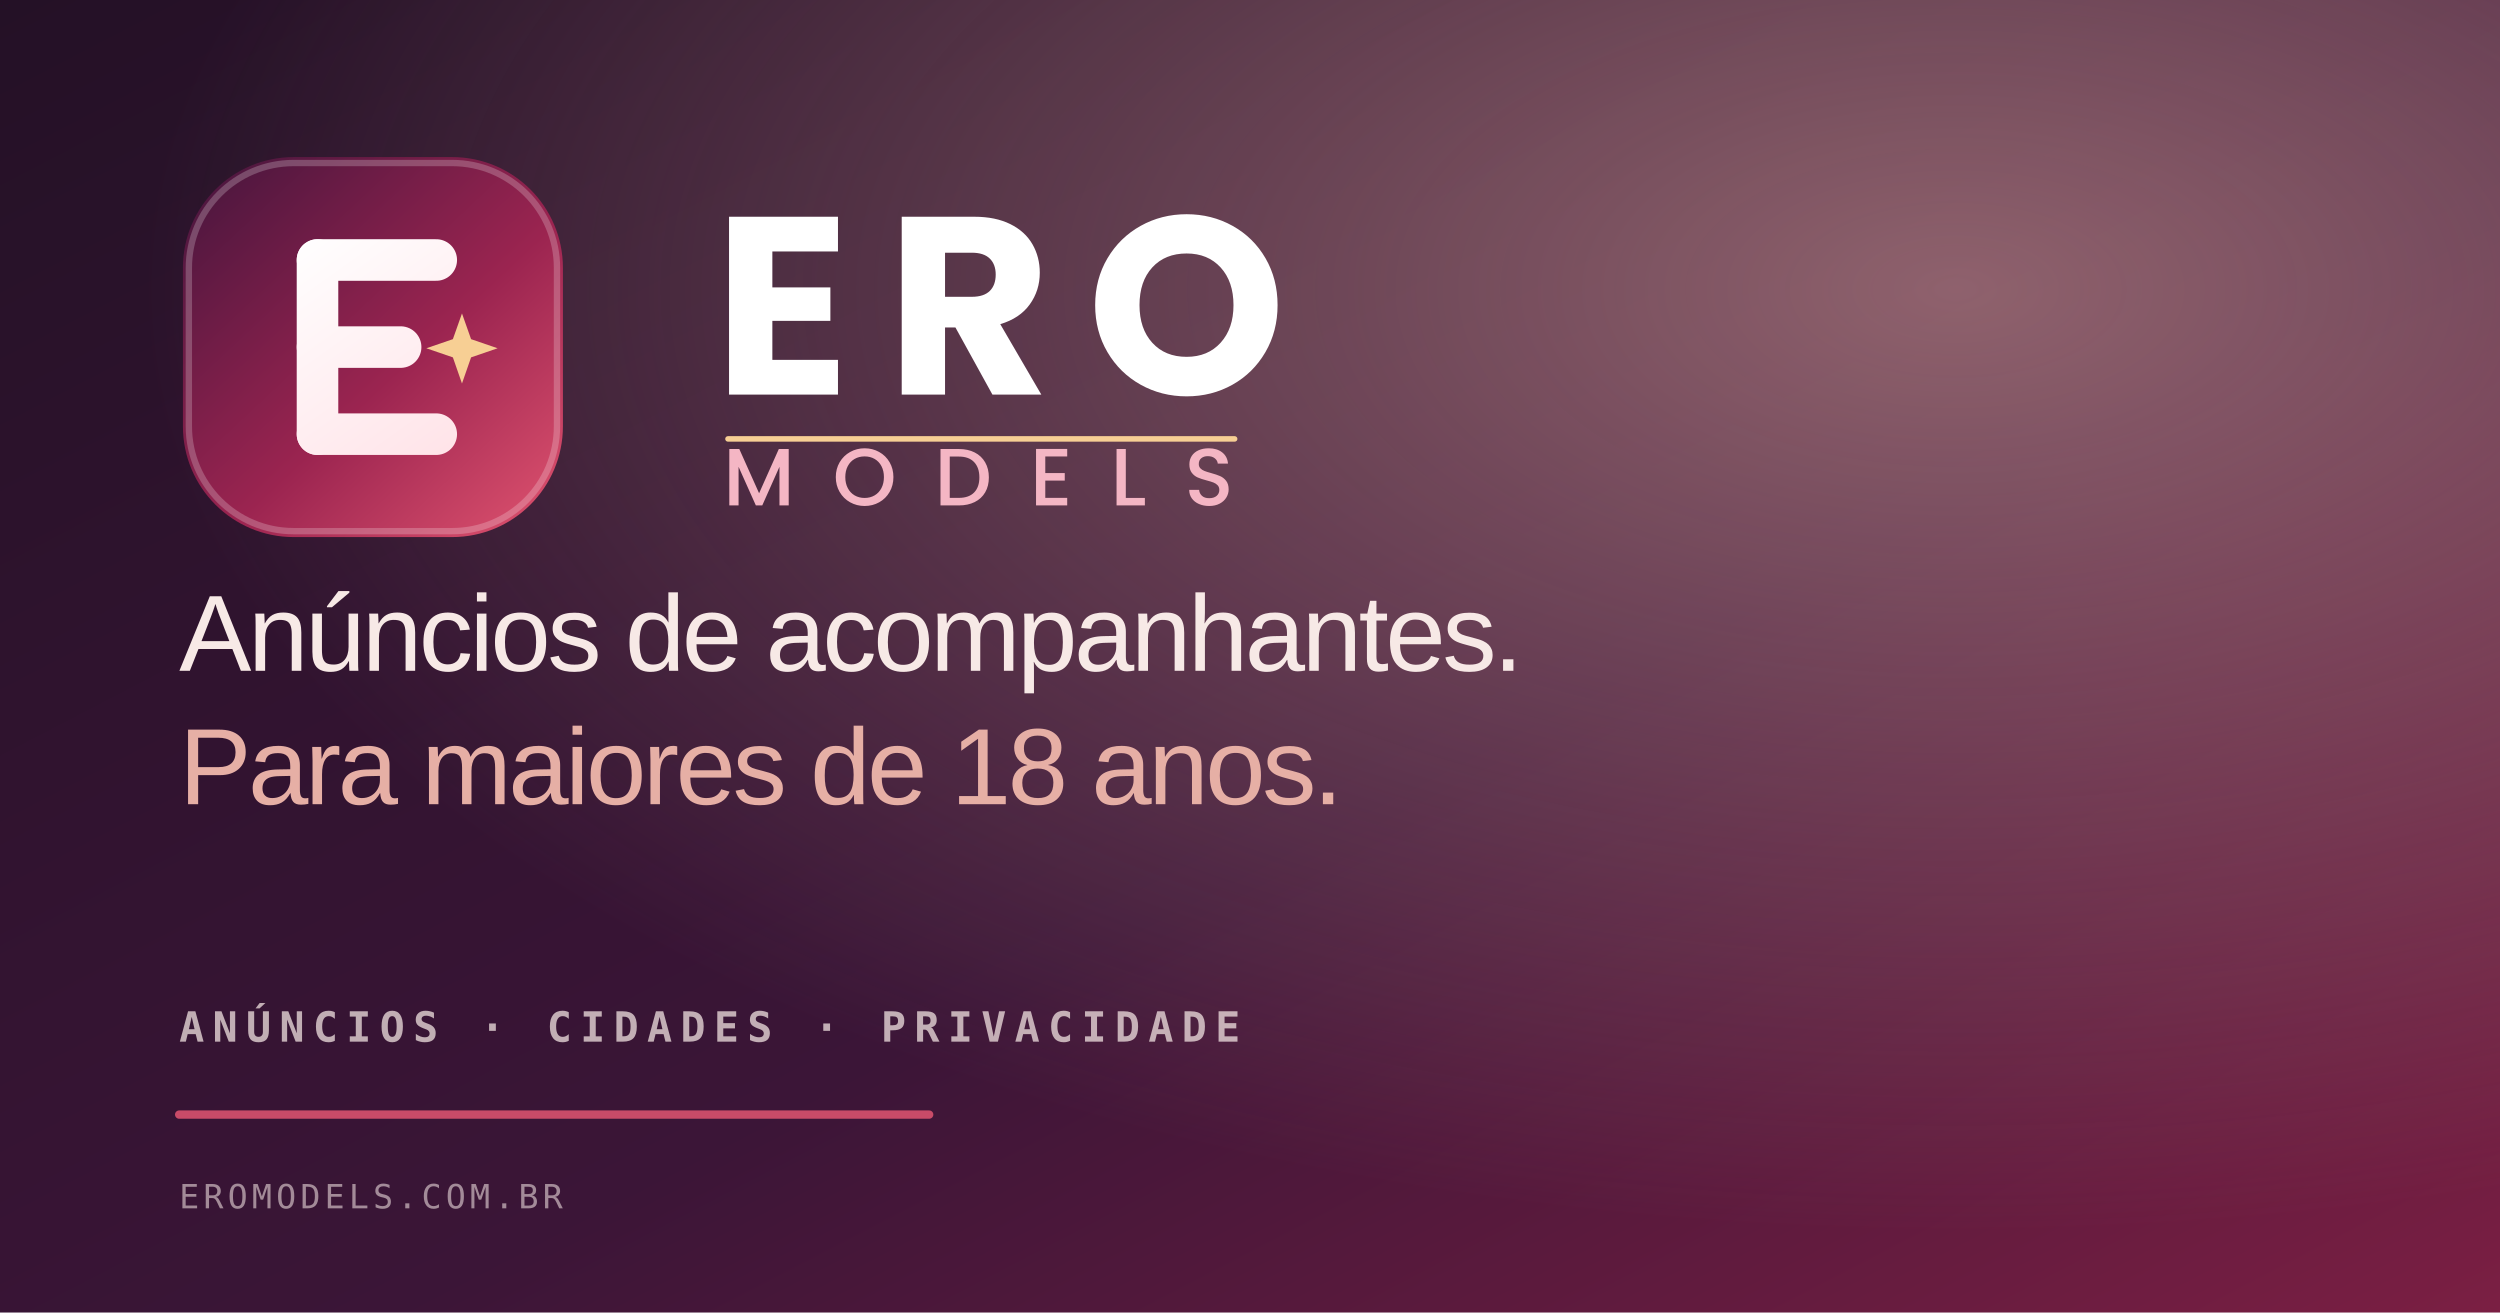
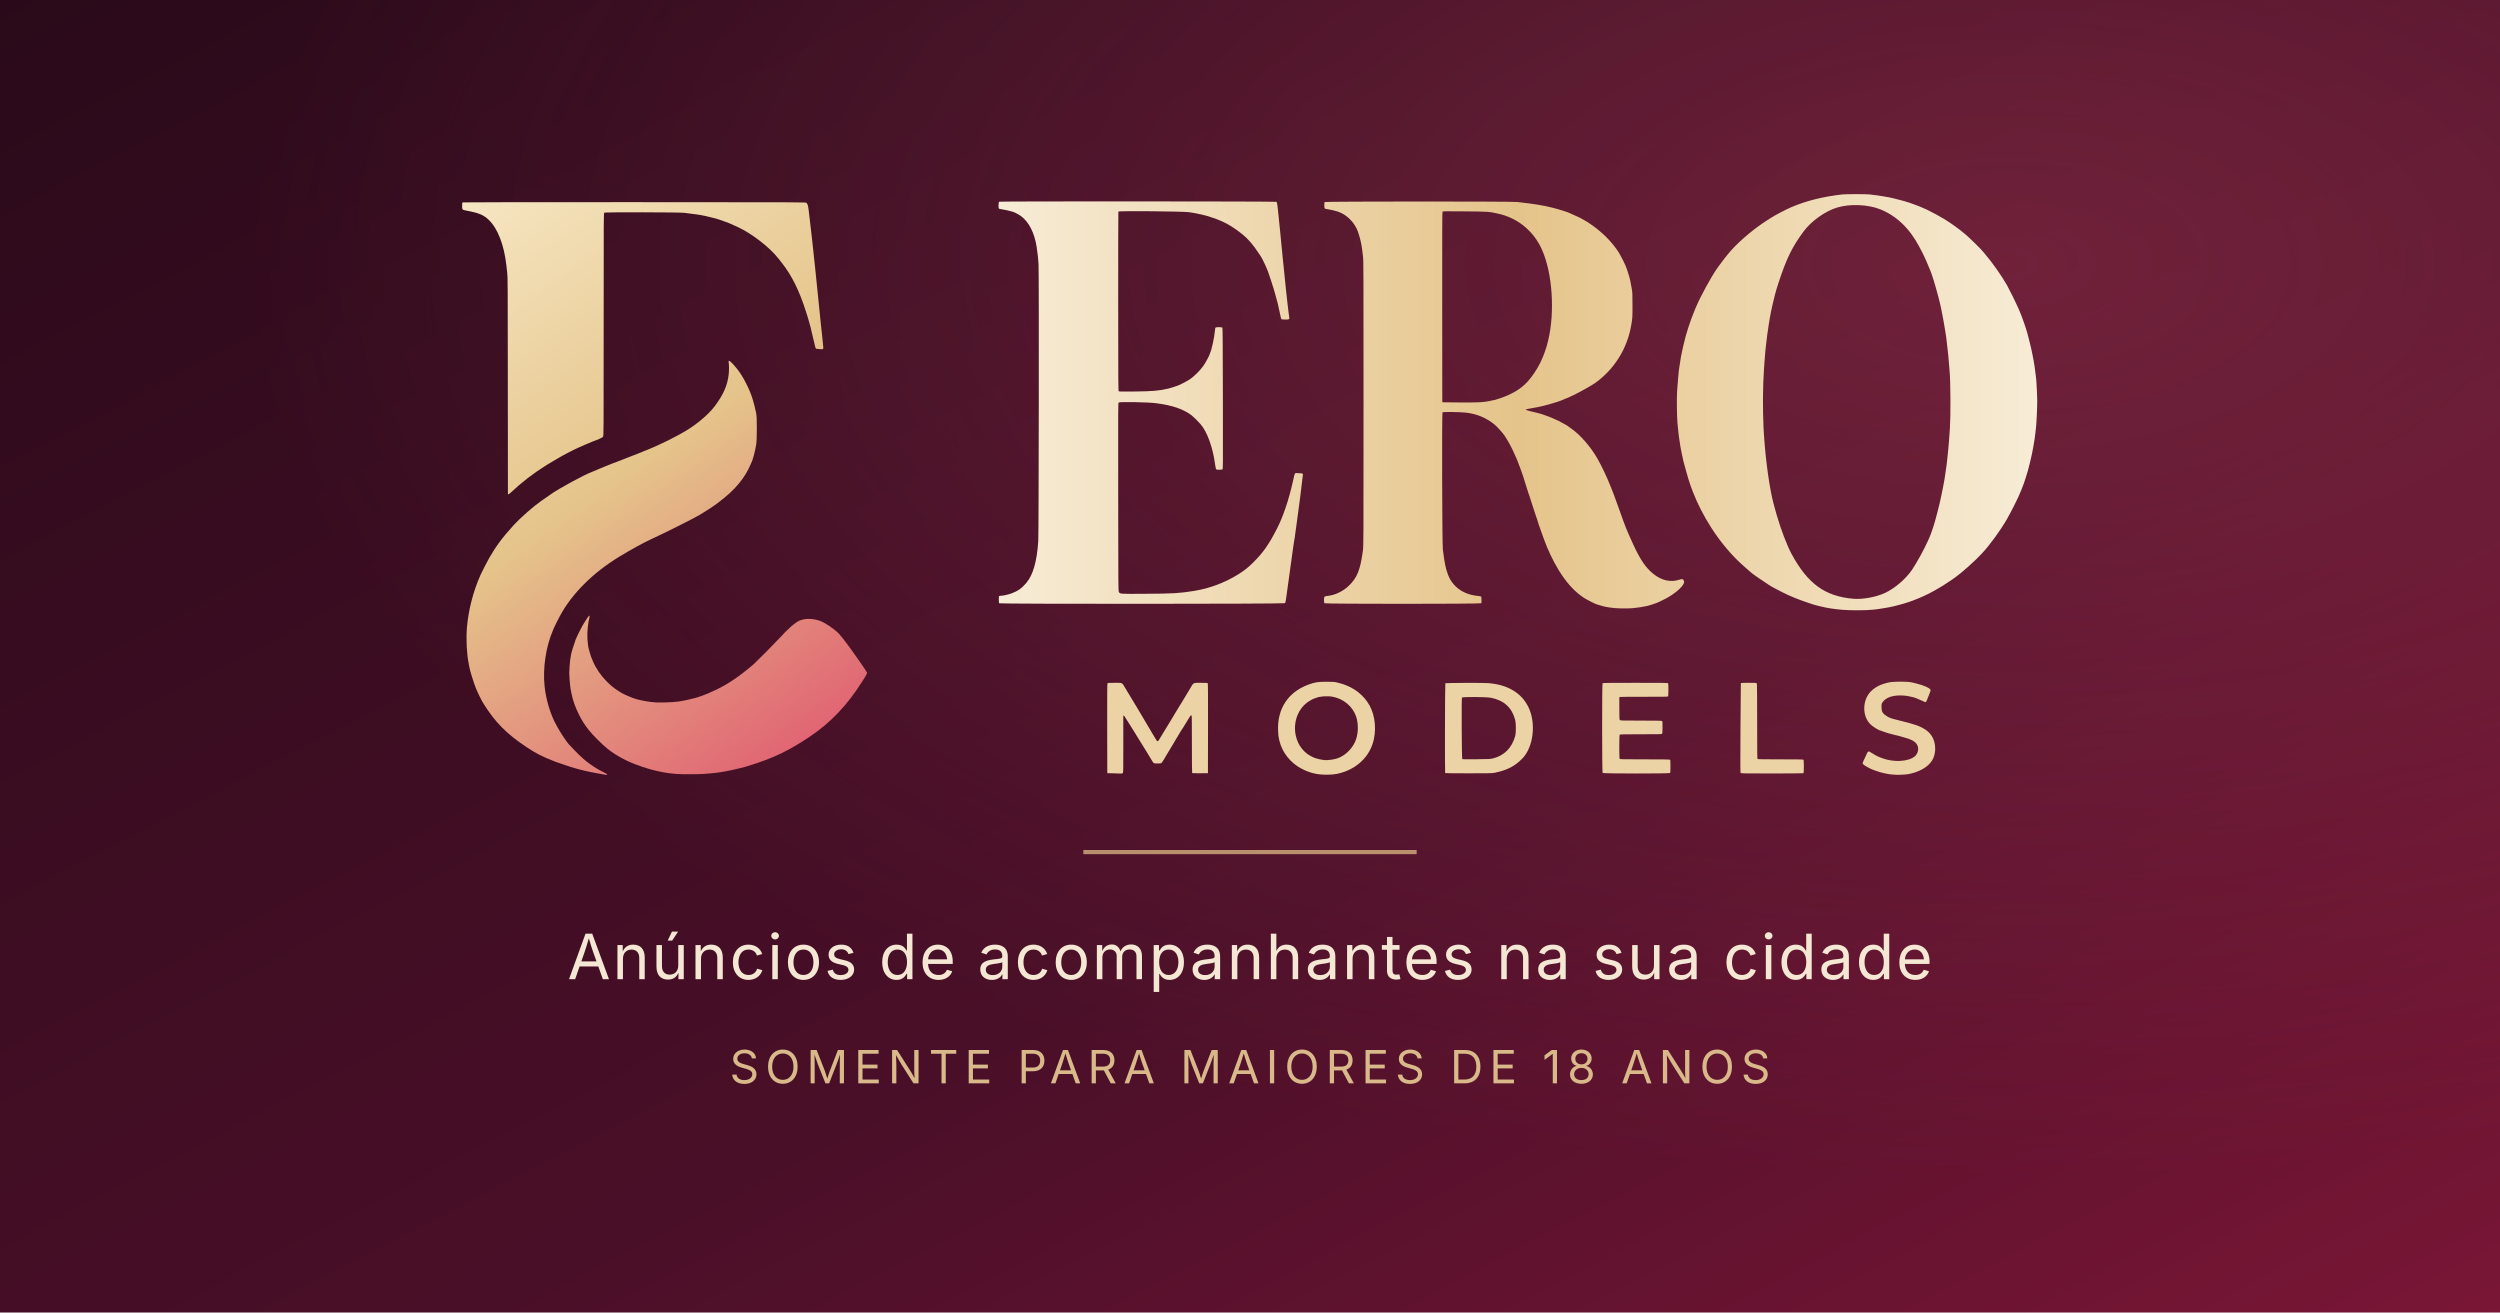
- <svg xmlns="http://www.w3.org/2000/svg" viewBox="0 0 1200 630" role="img" aria-labelledby="title desc">
+ <svg xmlns="http://www.w3.org/2000/svg" viewBox="0 0 1200 630" role="img" aria-labelledby="t">
  <defs>
    <linearGradient id="bg" x1="0" y1="0" x2="1" y2="1">
-       <stop offset="0" stop-color="#241126" />
-       <stop offset=".58" stop-color="#3B1537" />
-       <stop offset="1" stop-color="#7B1F43" />
+       <stop offset="0" stop-color="#2A0A1A" />
+       <stop offset=".6" stop-color="#4A0F28" />
+       <stop offset="1" stop-color="#7A1636" />
    </linearGradient>
-     <radialGradient id="glow" cx=".78" cy=".22" r=".72">
-       <stop offset="0" stop-color="#E6AFA5" stop-opacity=".5" />
-       <stop offset="1" stop-color="#E6AFA5" stop-opacity="0" />
+     <radialGradient id="gl" cx=".8" cy=".2" r=".7">
+       <stop offset="0" stop-color="#E0536F" stop-opacity=".28" />
+       <stop offset="1" stop-color="#E0536F" stop-opacity="0" />
    </radialGradient>
  </defs>
  <rect width="1200" height="630" fill="url(#bg)" />
-   <rect width="1200" height="630" fill="url(#glow)" />
-   <g transform="translate(84 64) scale(1.9)">
-     <g transform="translate(0 4) scale(1.0)">
-       <defs>
-         <linearGradient id="dg" x1="8" y1="4" x2="96" y2="98" gradientUnits="userSpaceOnUse">
-           <stop offset="0" stop-color="#4A163E" />
-           <stop offset=".55" stop-color="#9B2450" />
-           <stop offset="1" stop-color="#E0536F" />
-         </linearGradient>
-         <linearGradient id="ds" x1="30" y1="22" x2="70" y2="78" gradientUnits="userSpaceOnUse">
-           <stop offset="0" stop-color="#FFFFFF" />
-           <stop offset="1" stop-color="#FFE3E8" />
-         </linearGradient>
-       </defs>
-       <rect x="2" y="2" width="96" height="96" rx="28" fill="url(#dg)" />
-       <rect x="3.5" y="3.5" width="93" height="93" rx="26.5" fill="none" stroke="#FFFFFF" stroke-opacity=".22" stroke-width="1.6" />
-       <path d="M30 76C30 76 30 24 30 24" stroke="none" />
-       <g fill="none" stroke="url(#ds)" stroke-width="10.5" stroke-linecap="round" stroke-linejoin="round">
-         <path d="M36 28V72" />
-         <path d="M36 28H66" />
-         <path d="M36 50H57" />
-         <path d="M36 72H66" />
+   <rect width="1200" height="630" fill="url(#gl)" />
+   <g transform="translate(220.0 95) scale(0.6097)">
+     <defs>
+       <linearGradient id="scxm" gradientUnits="userSpaceOnUse" x1="263" y1="18" x2="590" y2="481">
+         <stop offset="0" stop-color="#F6E6C2" />
+         <stop offset="0.45" stop-color="#E5C48A" />
+         <stop offset="1" stop-color="#E0536F" />
+       </linearGradient>
+       <linearGradient id="scxe" gradientUnits="userSpaceOnUse" x1="18" y1="0" x2="836" y2="0">
+         <stop offset="0" stop-color="#F7ECD6" />
+         <stop offset="0.5" stop-color="#E5C48A" />
+         <stop offset="1" stop-color="#F7ECD6" />
+       </linearGradient>
+     </defs>
+     <g fill-rule="evenodd">
+       <g transform="translate(3 3) scale(0.9741) translate(-263 -18)">
+         <path d="M380.25 480.89C380.25 480.68 379.02 479.93 377.31 479.09C373.98 477.46 371.51 476.03 369.25 474.46C368.4 473.86 367.45 473.21 367.14 473C363.12 470.35 358.87 466.63 353.88 461.38C351.68 459.08 349.75 457.06 349.6 456.9C346.69 453.84 340.58 444.25 337.57 438C333.57 429.7 330.66 419.3 329.63 409.62C328.06 394.94 330.73 377.3 336.5 364.12C336.62 363.85 337.06 362.84 337.47 361.88C338.23 360.12 339.94 356.71 342.06 352.75C351.62 334.91 368.57 317.96 389.88 304.95C399.08 299.33 410.37 293.14 416.41 290.42C425.52 286.3 450.25 273.92 454.88 271.15C461.4 267.24 465.33 264.64 469.98 261.16C483.52 251.04 491.52 241.49 496.5 229.5C496.93 228.47 497.39 227.4 497.52 227.12C497.96 226.19 499.7 219.62 500 217.75C500.12 216.99 500.42 215.36 500.66 214.12C501.35 210.61 501.34 191.41 500.65 188.88C500.39 187.91 500.03 186.39 499.86 185.5C499.56 183.95 499.12 182.26 498.03 178.38C495.75 170.28 489.99 158.96 485.05 152.88C480.49 147.25 477.97 145.21 478.36 147.44C478.76 149.74 478.79 154.51 478.41 157.76C477.38 166.52 474.12 173.94 467.23 183.14C461.68 190.56 450.84 199.44 440.5 205.06C439.88 205.4 438.7 206.05 437.88 206.52C433.8 208.81 425.58 212.91 421.69 214.59C419.5 215.54 419.03 215.75 417.12 216.63C416.02 217.13 414.52 217.77 413.79 218.05C413.06 218.33 412.16 218.71 411.79 218.9C411.42 219.09 410.95 219.25 410.74 219.25C410.52 219.25 410.24 219.35 410.11 219.47C409.98 219.6 409.09 220 408.12 220.36C407.16 220.73 406.03 221.18 405.61 221.36C404.71 221.75 401.94 222.84 400 223.55C399.24 223.83 398.28 224.2 397.86 224.38C397.44 224.55 396.32 224.99 395.36 225.36C394.41 225.73 393.12 226.24 392.5 226.5C391.88 226.75 390.76 227.19 390 227.47C384.62 229.46 385.37 229.17 379 231.72C376.59 232.68 373.44 233.99 372 234.64C370.56 235.28 368.98 235.95 368.5 236.12C361.98 238.45 341.15 249.76 334.25 254.72C333.36 255.37 331.97 256.34 331.17 256.88C330.36 257.43 329.18 258.24 328.54 258.69C327.9 259.14 327.09 259.71 326.75 259.94C320.82 264.04 309.71 273.79 304.74 279.27C295.38 289.58 290.17 296.61 284.63 306.38C283.02 309.22 278.88 317.32 277.79 319.75C271.88 333.01 268.02 348.13 266.84 362.62C266.1 371.84 266.74 384.02 268.38 391.75C268.57 392.64 268.8 393.82 268.88 394.38C269.29 396.98 272.15 406.19 274.09 411.12C275.42 414.53 278.56 420.91 280.18 423.5C289.58 438.59 298.65 447.82 314.5 458.43C322.37 463.7 327.36 466.29 336.25 469.74C337.01 470.04 337.85 470.38 338.12 470.51C338.4 470.64 339.13 470.91 339.75 471.1C340.37 471.3 341.89 471.81 343.12 472.23C344.36 472.66 345.71 473.13 346.12 473.27C353.09 475.67 360.23 477.63 366.5 478.86C367.39 479.04 368.8 479.31 369.62 479.47C379 481.32 380.25 481.49 380.25 480.89ZM457.38 480.5C466.21 479.89 470.79 479.36 475.75 478.38C476.78 478.17 479.03 477.73 480.75 477.39C482.47 477.05 485.23 476.41 486.88 475.98C488.52 475.55 490.27 475.12 490.75 475.02C491.23 474.92 492.13 474.67 492.75 474.45C493.37 474.24 494.66 473.82 495.62 473.53C514.26 467.78 526.85 461.77 543.5 450.66C560.76 439.15 574.54 424.67 586.49 405.5C587.22 404.33 588.01 403.09 588.24 402.75C589.23 401.27 590.25 399.28 590.25 398.81C590.25 398.33 587.53 394.13 584.51 389.95C583.75 388.89 582.29 386.81 581.26 385.33C576.49 378.39 569.81 369.54 567.65 367.29C563.88 363.34 556.7 358.42 552.41 356.85C546.53 354.69 540.26 354.59 535.62 356.56C532.17 358.03 526.1 363.36 519.35 370.87C516.82 373.68 500.43 390.21 498.62 391.77C486.19 402.5 475.3 409.59 463.75 414.48C462.72 414.91 461.7 415.37 461.48 415.48C461.11 415.69 459.04 416.5 456.38 417.48C454.76 418.08 452.7 418.73 451.12 419.13C440.18 421.94 436.34 422.49 426.35 422.68C420.41 422.79 419.06 422.74 415.23 422.27C410.31 421.66 404.12 420.3 401.67 419.29C401.28 419.13 400.88 419 400.77 419C400.57 419 398.85 418.31 397.38 417.64C396.96 417.45 395.86 416.95 394.93 416.53C383.93 411.57 373.56 400.86 368.75 389.5C367.27 386.01 367.03 385.38 366.49 383.5C366.2 382.47 365.8 381.12 365.61 380.5C364.28 376.16 363.8 368.11 364.53 362.12C365.1 357.41 365.23 356.59 365.61 355.4C366.08 353.91 366.12 352.5 365.69 352.5C365.4 352.51 363.1 355.86 361.34 358.83C360.95 359.5 360.38 360.46 360.07 360.96C359.19 362.43 355.31 370.27 354.87 371.5C352.95 376.73 351 383.19 351 384.26C351 384.61 350.84 385.53 350.63 386.3C350.43 387.07 350.08 390.23 349.85 393.33C349.46 398.56 349.46 399.32 349.84 404.29C350.06 407.22 350.41 410.47 350.6 411.5C350.8 412.53 351.07 413.99 351.22 414.75C351.81 417.88 352.79 421.54 353.63 423.75C358.2 435.78 362.96 443.23 371.62 451.89C376.43 456.71 377.87 458.04 380.75 460.33C387.69 465.84 397.01 470.79 406 473.74C406.89 474.04 407.98 474.44 408.41 474.64C408.85 474.84 409.37 475 409.57 475C409.77 475 410.37 475.18 410.91 475.4C411.44 475.63 412.44 475.96 413.12 476.15C413.81 476.34 415.16 476.72 416.12 476.99C417.8 477.47 421.19 478.25 425.25 479.1C427.67 479.61 432.88 480.26 436.38 480.49C440.53 480.77 453.42 480.77 457.38 480.5ZM302.73 252.69C310.54 245.27 320.65 237.45 329.76 231.77C330.51 231.31 331.69 230.57 332.38 230.13C333.06 229.69 334.75 228.69 336.12 227.9C339.03 226.24 339.22 226.13 340.88 225.11C344.21 223.04 353.66 218.15 357.5 216.51C360.11 215.39 361.56 214.75 362.02 214.51C362.23 214.39 363.19 214 364.14 213.62C366.05 212.87 366.67 212.61 368.84 211.65C369.65 211.29 370.42 211 370.55 211C370.69 211 371.15 210.84 371.59 210.64C372.02 210.45 373.26 209.91 374.35 209.45C375.59 208.93 376.52 208.36 376.85 207.92C377.38 207.21 377.38 207.21 377.38 117.21C377.38 27.5 377.38 27.21 377.88 26.84C378.51 26.37 438.14 26.49 442.38 26.96C450.77 27.91 456.02 28.7 460 29.62C464.89 30.74 467.23 31.32 468.12 31.61C468.68 31.8 470.14 32.26 471.38 32.64C472.61 33.02 473.74 33.42 473.88 33.52C474.01 33.62 474.52 33.82 475 33.96C476.64 34.45 478.62 35.2 479.38 35.6C479.79 35.82 480.2 36 480.3 36C480.44 36 482.11 36.75 485.88 38.5C497.27 43.81 511.48 54.83 518.57 63.85C519.43 64.94 520.67 66.52 521.33 67.35C529.5 77.66 535.7 90.26 541.13 107.62C541.77 109.69 542.39 111.66 542.5 112C542.72 112.67 543.77 116.35 544.49 119C544.93 120.59 545.43 122.74 546.5 127.5C548.38 135.87 548.61 136.68 549.2 136.85C549.44 136.91 550.7 137.04 552.01 137.13C555.07 137.35 555.1 137.32 554.76 134.47C554.62 133.32 554.33 130.46 554.13 128.12C553.92 125.79 553.64 123.14 553.51 122.25C553.38 121.36 553.21 119.84 553.13 118.88C553.05 117.91 552.82 115.66 552.62 113.88C552.24 110.43 551.75 105.64 550.51 93.25C550.08 89.06 549.52 83.49 549.25 80.88C548.98 78.26 548.53 73.88 548.26 71.12C547.98 68.38 547.59 64.83 547.39 63.25C547.19 61.67 546.96 59.48 546.88 58.38C546.72 56.26 546.22 51.59 545.61 46.62C545.41 44.98 545.08 42.11 544.88 40.25C544.16 33.62 543.95 31.84 543.59 29.25C543.39 27.81 543.12 25.56 542.98 24.25C542.7 21.49 542.14 19.72 541.31 18.94C540.72 18.38 540.72 18.38 402.3 18.35C318.92 18.32 263.7 18.4 263.44 18.54C263.06 18.73 263 19.14 263 21.35C263 24.55 262.98 24.53 266.75 25.24C276.51 27.08 280.27 28.64 284.39 32.55C291.71 39.5 296.89 52.79 298.74 69.38C298.88 70.61 299.19 73.31 299.43 75.38C299.85 78.88 299.88 84.78 299.92 166.5C299.95 214.56 299.98 254.02 299.99 254.19C300.02 254.9 300.93 254.4 302.73 252.69Z" fill="url(#scxm)" />
      </g>
-       <path d="M72.5 41.5L74.8 48L81.5 50.3L74.8 52.6L72.5 59.2L70.2 52.6L63.5 50.3L70.2 48Z" fill="#F7CF94" />
+       <g transform="translate(407.52 -566)">
+         <path d="M706.5 890.15C709.77 889.8 711.07 889.61 716.12 888.77C718.42 888.39 721.51 887.76 722.62 887.46C723.17 887.31 724.24 887.04 725 886.86C736.06 884.23 748.4 879.09 758.25 873.02C759.83 872.04 761.29 871.17 761.5 871.08C761.94 870.88 766.85 867.65 768.53 866.45C769.16 866 770.23 865.24 770.9 864.76C776.13 861.08 786.55 851.76 791.96 845.92C798.36 839.01 806.21 828.23 811.66 818.88C814.68 813.68 821.28 800.53 821.88 798.5C821.99 798.16 822.28 797.48 822.53 797C822.79 796.52 823 796.01 823 795.87C823 795.72 823.23 795.16 823.5 794.62C823.77 794.09 824 793.47 824 793.25C824 793.04 824.15 792.64 824.34 792.37C824.52 792.1 824.79 791.42 824.94 790.88C825.09 790.33 825.83 788.08 826.58 785.88C828.53 780.11 831.23 769.03 832.48 761.62C833.53 755.42 833.74 754.05 834 751.38C834.15 749.86 834.38 747.95 834.5 747.12C834.87 744.79 835.5 731.67 835.5 726.51C835.5 721.44 834.88 709.44 834.51 707.25C834.38 706.49 834.21 705.09 834.13 704.12C833.95 702.05 833.11 696.34 832.62 693.88C832.42 692.91 832.03 690.89 831.75 689.38C831.09 685.87 830.21 682.02 829.09 677.75C828.6 675.89 828 673.59 827.75 672.62C826.7 668.6 823.16 658.56 821.5 654.88C821.25 654.33 820.74 653.14 820.36 652.25C819.11 649.27 813.56 638.06 811.74 634.82C807.57 627.45 799.82 616.44 794.26 610C793.37 608.97 792.31 607.73 791.9 607.25C790.05 605.09 781.83 597.1 779 594.72C773.93 590.45 768.47 586.48 762.72 582.88C759.69 580.98 752.43 577.05 748.44 575.14C745.19 573.6 739.7 571.4 736 570.17C732.29 568.94 729.21 568 728.86 568C728.66 568 727.85 567.79 727.06 567.54C726.27 567.28 724.5 566.82 723.12 566.52C721.75 566.21 719.95 565.8 719.12 565.6C718.3 565.41 716.73 565.12 715.63 564.98C714.53 564.83 713.56 564.66 713.47 564.61C713.26 564.48 706.03 563.51 703.25 563.24C700.29 562.95 684.83 562.96 682.25 563.25C666.86 564.96 653.75 568.24 641.75 573.37C637.63 575.13 629.29 579.5 626 581.62C625.52 581.93 624 582.9 622.62 583.78C612.88 589.97 601.54 599.47 594.46 607.38C591.97 610.15 586.67 616.91 583.97 620.75C578.67 628.27 570.08 644.05 566.28 653.25C562.18 663.17 558.98 672.96 557.2 681C557.07 681.62 556.75 682.97 556.5 684C555.57 687.79 554.41 694.08 553.99 697.61C553.84 698.83 553.68 699.91 553.63 699.99C553.43 700.31 552.26 713.19 551.98 718.15C551.65 723.94 551.79 737.39 552.24 742.88C552.56 746.77 553.47 755 553.62 755.44C553.69 755.61 553.85 756.74 554 757.94C554.14 759.14 554.42 760.97 554.63 762C554.83 763.03 555.28 765.34 555.63 767.12C556.6 772.08 557.14 774.29 558.52 779C558.78 779.89 559.23 781.52 559.52 782.62C560.26 785.41 561.98 790.96 562.4 791.95C562.59 792.4 562.75 792.88 562.75 793.01C562.75 793.14 563.5 795.14 564.41 797.44C568.44 807.6 572.63 815.75 578.91 825.67C585.58 836.21 594.82 847.27 603.12 854.66C611.8 862.38 610.74 861.53 617.11 865.88C622.22 869.35 625.81 871.73 626.25 871.92C626.46 872.01 627.52 872.59 628.62 873.22C630.63 874.35 639.38 878.75 639.64 878.75C639.72 878.75 640.36 879.02 641.08 879.35C644.5 880.95 652.03 883.79 656.75 885.27C658.06 885.68 659.46 886.14 659.88 886.29C660.29 886.44 661.24 886.7 662 886.88C662.76 887.05 664.05 887.37 664.88 887.57C669.86 888.83 674.86 889.62 681.88 890.25C688.3 890.83 700.7 890.78 706.5 890.15ZM516.88 889C520 888.76 526.13 887.82 528.5 887.22C530.61 886.68 533.87 885.65 534.5 885.33C534.84 885.15 535.25 885 535.41 885C535.84 885 540.57 882.78 543.38 881.27C551.04 877.15 557.5 871.23 557.5 868.33C557.5 867.42 556.81 866.28 556.18 866.12C555.86 866.04 554.69 866.26 553.56 866.62C546.75 868.77 539.74 867.18 533.34 862.04C527.35 857.23 522.99 850.87 517.52 838.95C512.41 827.83 511.3 825.09 506.93 812.75C506.03 810.21 504.65 806.38 503.86 804.25C503.08 802.12 502.23 799.81 501.99 799.12C501.54 797.86 500.92 796.29 500.5 795.38C500.37 795.1 499.88 793.86 499.41 792.62C497.12 786.65 492.67 777.24 489.48 771.61C483.92 761.79 475.38 752.04 468.16 747.25C467.85 747.04 467.13 746.51 466.57 746.06C466.01 745.62 465.5 745.25 465.44 745.25C465.38 745.25 464.38 744.68 463.23 743.99C461.08 742.69 456.13 740.22 455 739.88C454.66 739.77 454.26 739.6 454.12 739.49C453.98 739.38 453.42 739.12 452.87 738.92C452.32 738.72 451.26 738.31 450.5 738.01C448.56 737.24 446.53 736.52 445.5 736.23C445.02 736.09 443.89 735.77 443 735.52C442.11 735.26 440.53 734.87 439.5 734.64C433.88 733.38 432.5 732.9 433.03 732.39C433.08 732.34 434.93 732 437.12 731.63C444.25 730.43 447.75 729.58 456.75 726.86C459.19 726.13 463.25 724.56 463.61 724.22C463.74 724.1 464 724 464.19 724C464.52 724 465.29 723.66 470.62 721.17C474.69 719.27 484.79 713.6 487.38 711.77C502.31 701.17 512.55 684.96 515.74 666.88C516.87 660.44 516.88 660.4 516.86 650.38C516.85 641.41 516.8 640.37 516.29 637.5C515.19 631.37 514.85 629.74 514.37 628.12C513.05 623.75 512.5 622.12 511.42 619.38C510.78 617.78 508.02 612.28 507.04 610.68C506.47 609.75 506 608.94 506 608.88C506 608.82 505.31 607.78 504.47 606.57C499.81 599.91 492.93 593.08 485.62 587.86C483.01 585.99 481.56 585 481.44 585C481.38 585 480.38 584.43 479.23 583.73C475.98 581.77 473.2 580.42 466.12 577.39C465.1 576.95 459.32 575.15 456.88 574.51C455.77 574.22 454.26 573.82 453.5 573.62C447.21 571.96 438.2 570.52 426 569.21C421.04 568.68 274.83 568.72 274.49 569.25C274.1 569.88 274.19 573.91 274.61 574.33C274.81 574.53 275.74 574.77 276.67 574.87C278.59 575.07 282.26 575.92 284.88 576.76C291.77 578.99 298.11 585.29 300.67 592.46C302.35 597.15 303.64 602.72 304.11 607.25C304.19 608.01 304.45 610.2 304.69 612.12C305.1 615.41 305.12 622.41 305.12 727.75C305.12 839.88 305.12 839.88 304.56 844.04C302.52 858.98 300.11 864.98 293.59 871.28C289.08 875.63 282.97 878.62 277.25 879.28C274.14 879.63 274 879.77 274 882.49C274 884.18 274.09 884.81 274.39 885.11C275 885.71 397.62 885.71 397.85 885.1C398.14 884.33 398.01 880.07 397.69 879.81C397.52 879.67 396.14 879.43 394.62 879.28C383.63 878.14 375.26 872.11 371.67 862.75C369.76 857.76 368.82 853.2 367.57 842.75C367 837.98 366.74 735.48 367.3 734.81C367.67 734.37 380.38 734.5 385.25 734.99C394.17 735.9 401.85 739.09 408.54 744.66C410.33 746.16 414.73 751.04 416.05 753C418.76 757.04 421.83 762.68 423.87 767.38C424.65 769.16 425.44 770.96 425.63 771.38C426.31 772.82 427 774.57 427 774.81C427 774.94 427.16 775.4 427.36 775.84C427.56 776.27 427.89 777.08 428.08 777.62C428.28 778.17 428.91 779.92 429.49 781.5C430.07 783.08 430.6 784.6 430.67 784.88C430.74 785.15 431.59 787.85 432.54 790.88C433.5 793.9 434.52 797.11 434.8 798C435.08 798.89 435.46 799.98 435.65 800.41C435.84 800.85 436 801.34 436 801.51C436 801.68 436.89 804.47 437.99 807.72C439.08 810.97 440.08 814.02 440.22 814.5C440.44 815.29 441.33 817.94 442.4 821C442.61 821.62 442.88 822.52 443 823C443.11 823.48 443.84 825.56 444.62 827.62C445.39 829.69 446.65 833.17 447.42 835.38C449.77 842.11 454.42 851.92 457.98 857.66C458.4 858.33 458.85 859.11 458.98 859.4C459.11 859.7 460.12 861.27 461.24 862.9C466.71 870.92 471.99 876.38 478.5 880.77C480.46 882.09 488.18 886 488.82 886C489.07 886 489.58 886.16 489.95 886.35C490.32 886.54 491.3 886.83 492.12 887C492.95 887.17 493.82 887.41 494.06 887.53C494.3 887.66 495.25 887.87 496.18 888C497.11 888.14 498.55 888.37 499.38 888.52C503.16 889.19 511.37 889.42 516.88 889ZM243.2 885.06C243.62 884.7 243.81 883.92 244.26 880.62C245.06 874.76 245.38 872.47 246.22 866.5C246.64 863.54 247.22 859.33 247.51 857.12C247.8 854.92 248.15 852.39 248.29 851.5C248.61 849.49 249.39 843.83 249.88 840C250.08 838.42 250.31 836.96 250.39 836.75C250.54 836.37 251.31 831.13 251.77 827.38C251.9 826.27 252.18 824.31 252.38 823C252.74 820.63 253.59 814.31 254.37 808.12C254.6 806.34 254.95 803.75 255.14 802.38C255.53 799.67 256.29 793.35 256.87 788.08C257.07 786.27 257.3 784.51 257.38 784.18C257.65 783.1 256.98 782.75 254.67 782.75C253.55 782.74 252.38 782.68 252.08 782.6C251.36 782.4 250.86 783.2 250.39 785.27C250.19 786.15 249.78 788 249.47 789.38C246.41 803.22 241.94 816.56 237.28 825.75C230.79 838.56 226.21 845.15 218.4 852.88C214.13 857.1 211.11 859.5 206.38 862.42C195.53 869.12 183.71 873.51 171.25 875.47C159.93 877.26 155.09 877.54 133.25 877.66C112.54 877.78 113.45 877.85 112.47 876.12C112.07 875.42 112.03 870.62 111.97 801.41C111.9 728.27 111.9 727.44 112.39 727.07C113.27 726.39 135.44 726.8 141.75 727.61C154.56 729.25 163.25 732.22 169.82 737.2C171.16 738.22 174.75 741.77 176.81 744.12C182 750.05 186.54 762.59 188.25 775.75C188.62 778.58 188.92 779.67 189.4 779.85C190.05 780.1 193.5 780.02 194.02 779.74C194.49 779.49 194.5 778.6 194.39 723.98C194.31 681.42 194.22 668.39 193.99 668.11C193.63 667.68 189.51 667.59 188.76 668C188.39 668.2 188.26 668.67 188.13 670.43C187.74 675.43 185.54 685.74 184.38 687.99C184.17 688.39 184 688.86 184 689.02C184 689.68 180.72 695.8 179.17 698.01C176.33 702.08 171.25 707.05 167.75 709.19C165.32 710.67 162.91 712 162.65 712C162.48 712 162.22 712.13 162.07 712.28C161.39 712.96 155.16 715.2 151.44 716.09C144.3 717.81 139.28 718.25 124.88 718.41C115.02 718.53 112.8 718.49 112.44 718.21C112.02 717.89 111.99 714.35 111.97 647.46C111.96 608.73 112.02 576.92 112.11 576.77C112.53 576.09 162.97 576.54 167.99 577.26C174.55 578.22 182.51 580.08 185.7 581.41C186.15 581.6 186.65 581.75 186.82 581.75C187.19 581.75 190.48 583.05 193.72 584.46C198.73 586.66 203.94 589.97 209.82 594.69C214.25 598.25 218.18 602.82 222.65 609.62C223.28 610.59 224.02 611.68 224.28 612.06C225.37 613.62 228.74 620.76 230.02 624.25C230.8 626.37 233.77 635.46 234.54 638.12C234.82 639.09 235.25 640.55 235.49 641.38C237.18 647.16 238.4 652.16 239.41 657.47C239.78 659.44 240.25 661.21 240.44 661.4C240.69 661.66 241.52 661.75 243.51 661.75C246.76 661.75 246.95 661.6 246.53 659.43C246.39 658.71 246.21 657.28 246.12 656.25C246.04 655.22 245.81 653.42 245.62 652.25C245.44 651.08 245.21 649.17 245.12 648C245.04 646.83 244.85 645.15 244.72 644.27C244.59 643.39 244.32 640.97 244.12 638.89C243.92 636.82 243.42 631.92 243.01 628C242.59 624.08 241.97 618.01 241.63 614.5C241.28 610.99 240.78 605.93 240.51 603.25C240.24 600.57 239.96 597.59 239.88 596.62C239.79 595.66 239.57 593.36 239.37 591.5C238.4 582.46 238.2 580.42 237.99 577.88C237.58 572.68 237.06 569.41 236.59 569.07C236.06 568.68 18.87 568.6 18.25 568.99C17.79 569.29 17.56 573.43 17.97 574.19C18.18 574.58 18.67 574.74 20.46 574.97C22.39 575.21 26.52 576.16 29.18 576.97C30.56 577.39 33.88 579.15 35.4 580.27C41.65 584.88 46.05 593.48 47.74 604.38C48.57 609.7 49.01 613.76 49.26 618.25C49.66 625.45 49.45 829.98 49.04 836.21C47.98 852.21 44.96 862.79 39.63 869.12C36.15 873.24 32.91 875.55 28.12 877.31C25.31 878.33 21.12 879.25 19.23 879.25C18.64 879.25 18.25 879.38 18.16 879.63C17.86 880.4 17.94 884.75 18.25 885.13C18.77 885.75 242.48 885.69 243.2 885.06ZM690.88 881.58C668.46 879.74 654.71 869.74 641.94 846C638.52 839.64 633.44 826.31 630.5 816C630.21 814.97 629.76 813.39 629.5 812.5C628.48 808.93 627.36 804.61 626.86 802.38C623.63 787.72 620.92 765.55 620 746.12C619.36 732.76 619.48 713.93 620.27 702.75C620.4 700.89 620.62 697.52 620.76 695.25C620.9 692.98 621.18 689.55 621.38 687.62C621.58 685.7 621.81 683.45 621.89 682.62C622.21 679.07 623.35 670.47 624.15 665.5C625.53 656.89 626.28 653.32 629.13 641.75C629.53 640.11 630.63 636.49 631.77 633C638.02 613.86 642.46 604.74 651.47 592.51C657.52 584.31 668.27 576.59 677.75 573.64C687.71 570.54 702.03 571.07 711.71 574.89C724.59 579.98 734.94 589.85 742.62 604.38C745.36 609.54 745.78 610.38 746.79 612.62C747.35 613.85 748.01 615.32 748.26 615.87C748.79 617.04 749.23 618.08 750.41 621C750.88 622.17 751.44 623.48 751.64 623.91C751.84 624.35 752 624.8 752 624.91C752 625.03 752.34 626.02 752.76 627.12C754.07 630.58 758.32 645.77 759.23 650.25C759.36 650.87 759.7 652.44 759.98 653.75C760.27 655.06 760.73 657.36 761 658.88C761.28 660.39 761.61 662.24 761.75 663C762.42 666.59 763.7 674.44 763.86 675.88C763.93 676.42 764.21 678.79 764.48 681.12C765.31 688.03 765.74 692.39 766.02 696.38C766.16 698.44 766.37 701.14 766.5 702.38C767.27 710.09 767.43 736.81 766.76 747.12C766.23 755.36 765.73 761.78 765.39 764.88C765.19 766.66 764.91 769.25 764.77 770.62C764.31 775.18 763.98 777.85 763.6 780C763.4 781.17 763.13 783.02 763.01 784.12C762.88 785.23 762.62 786.97 762.42 788C762.21 789.03 761.81 791.23 761.51 792.88C761.21 794.52 760.81 796.55 760.62 797.38C760.42 798.2 760.15 799.49 760.02 800.25C759.54 802.96 758.01 809.46 756.74 814.12C756.03 816.74 755.24 819.67 754.99 820.65C754.23 823.61 751.48 831.59 750.52 833.62C750.26 834.17 749.8 835.19 749.49 835.88C746.43 842.74 741.11 852.45 737.02 858.61C732.26 865.79 723.37 873.44 715.6 877.02C708.6 880.26 698.16 882.18 690.88 881.58ZM377.62 727L367.12 726.88L367.06 652.03C367.01 592.9 367.06 577.1 367.31 576.8C367.58 576.48 369.71 576.45 384.37 576.59C404.19 576.77 403.87 576.75 411.62 578.52C425.79 581.77 437.58 590.97 444.28 604C452.86 620.67 455.87 649.79 451.48 673.5C448.99 686.9 444.3 697.86 436.97 707.39C432.54 713.16 427.8 716.99 421.06 720.27C418.13 721.69 418.32 721.61 416.36 722.36C412.7 723.76 412.1 723.97 411.3 724.13C410.84 724.22 410.16 724.45 409.8 724.65C409.43 724.84 408.92 725 408.66 725C408.4 725 407.28 725.22 406.16 725.49C399.91 726.98 395.5 727.21 377.62 727Z" fill="url(#scxe)" />
+         <path d="M281.12 1019.87C281.95 1019.81 283.47 1019.58 284.5 1019.36C299.41 1016.2 310.36 1005.84 313.26 992.15C315.5 981.6 313.5 970.3 308.04 962.64C302.54 954.93 294.85 949.97 284.62 947.57C282.08 946.97 281.44 946.92 276 946.91C269.03 946.91 266.67 947.29 261.41 949.27C245.57 955.25 237.07 968.36 237.86 985.62C238.03 989.38 238.14 990.23 238.85 993.25C241.01 1002.48 247.56 1010.77 256.29 1015.34C264.09 1019.42 270.92 1020.66 281.12 1019.87ZM730.38 1020C732.3 1019.87 734.27 1019.64 734.75 1019.49C735.23 1019.34 736.13 1019.13 736.75 1019C738.33 1018.7 740 1018.12 742.75 1016.93C748.47 1014.44 752.75 1010.29 754.16 1005.83C756.82 997.45 754.16 988.96 747.51 984.63C743 981.7 739.4 980.44 726.38 977.25C720.09 975.72 719.33 975.44 716.75 973.8C713.78 971.92 712.9 970.35 712.89 966.88C712.88 964.71 712.95 964.25 713.43 963.48C716.09 959.2 722.02 957.19 730.25 957.77C732.19 957.91 734.33 958.22 735.29 958.51C736.2 958.78 737.14 959 737.37 959C738.14 959 742.09 960.51 744.67 961.78C746.06 962.48 747.41 963.01 747.66 962.96C748.09 962.88 748.7 961.56 750.29 957.25C750.57 956.49 751 955.38 751.25 954.77C751.85 953.29 751.64 952.85 749.79 951.74C747.39 950.28 742.85 948.77 736.88 947.45C733.07 946.6 722.64 946.61 718.62 947.46C712.56 948.76 708.22 950.89 704.72 954.31C697.51 961.35 697.53 974.71 704.77 980.92C706.52 982.42 709.14 984.12 710.95 984.92C712.67 985.69 718.74 987.69 719.99 987.89C720.47 987.98 721.52 988.26 722.31 988.52C723.1 988.78 723.97 989 724.24 989C724.51 989 725.21 989.15 725.8 989.34C726.39 989.52 727.83 989.92 729 990.23C736.5 992.18 739.7 993.94 741.15 996.91C742.51 999.69 741.56 1003.63 739.01 1005.72C733.94 1009.9 722.21 1010.48 713.25 1007C712.49 1006.71 711.43 1006.3 710.88 1006.1C709.59 1005.62 707.19 1004.3 705 1002.86C702.47 1001.19 702.29 1001.27 700.79 1004.75C700.52 1005.37 699.78 1006.96 699.15 1008.3C697.78 1011.18 697.78 1011.19 698.81 1012.19C699.58 1012.92 704.38 1015.58 705.75 1016.02C706.09 1016.13 707.16 1016.52 708.12 1016.89C712.33 1018.49 717.61 1019.69 721.69 1019.98C725.61 1020.27 726.51 1020.27 730.38 1020ZM115.45 1018.85C116.02 1018.46 116.02 1018.46 116 996.29C115.99 984.1 115.99 973.98 115.99 973.81C116.01 973.1 116.68 973.61 117.48 974.94C117.95 975.73 118.84 977.16 119.46 978.12C120.07 979.09 120.94 980.44 121.38 981.12C121.82 981.81 123.64 984.74 125.42 987.62C129.76 994.66 134.54 1002.38 135 1003.11C136.31 1005.18 138.69 1009.1 139.06 1009.8C139.76 1011.13 140.09 1011.25 143 1011.25C145.58 1011.25 145.68 1011.23 146.3 1010.56C146.82 1010 148.68 1007.03 149.85 1004.88C150.33 1004 159.05 989.42 159.87 988.12C160.3 987.44 160.98 986.31 161.36 985.62C161.75 984.94 162.24 984.18 162.45 983.94C162.66 983.69 162.95 983.29 163.1 983.03C163.25 982.78 163.63 982.13 163.94 981.6C164.25 981.06 165.19 979.56 166.02 978.25C166.86 976.94 167.75 975.48 168 975C168.55 973.92 169.38 973.15 169.74 973.37C169.93 973.49 170.01 980.08 169.99 996.06C169.98 1008.51 170.07 1018.67 170.19 1018.79C170.31 1018.91 173.16 1018.98 176.52 1018.94L182.62 1018.88L182.69 983.65C182.73 957.83 182.68 948.34 182.47 948.09C182.25 947.82 181.06 947.75 176.98 947.75C170.73 947.75 171.47 947.33 168.37 952.62C167.17 954.69 165.71 957.11 165.13 958C164.56 958.89 164.01 959.79 163.92 960C163.82 960.21 163.43 960.85 163.06 961.43C161.54 963.77 158.61 968.56 156.83 971.62C155.78 973.41 154.68 975.27 154.37 975.75C154.07 976.23 152.64 978.59 151.19 981C149.75 983.41 147.59 986.93 146.4 988.83C145.2 990.73 144.1 992.55 143.95 992.88C143.8 993.22 143.44 993.56 143.16 993.65C142.56 993.84 142.5 993.77 140.65 990.62C139.62 988.87 136.2 983.11 133.88 979.21C133.74 978.98 133.14 977.97 132.55 976.96C131.96 975.95 131.07 974.45 130.58 973.62C130.08 972.8 128.38 969.93 126.8 967.25C125.22 964.57 123.52 961.76 123.02 961.01C122.53 960.25 122.05 959.46 121.96 959.26C121.87 959.05 121 957.58 120.03 956C119.06 954.42 117.74 952.24 117.09 951.16C114.89 947.47 115.53 947.75 109.26 947.75C104.98 947.75 103.75 947.82 103.53 948.09C103.32 948.34 103.27 957.83 103.31 983.65L103.38 1018.88L108.62 1019.01C111.51 1019.08 114.1 1019.17 114.38 1019.2C114.66 1019.23 115.14 1019.07 115.45 1018.85ZM546.38 1018.75C546.68 1018.49 546.75 1017.56 546.75 1013.48C546.75 1008.83 546.72 1008.5 546.27 1008.26C545.95 1008.09 539.29 1008 526.42 1008C509.75 1008 507.02 1007.95 506.76 1007.63C506.35 1007.15 506.38 989.07 506.79 988.58C507.01 988.31 510.3 988.25 523.5 988.25C536.76 988.25 539.99 988.19 540.21 987.92C540.38 987.71 540.49 985.87 540.51 982.87C540.54 978.62 540.5 978.11 540.1 977.82C539.75 977.57 536.32 977.5 523.49 977.5C508.28 977.5 507.3 977.47 506.92 977.05C506.57 976.66 506.52 975.57 506.5 968.12C506.49 963.45 506.49 959.5 506.49 959.34C506.5 959.18 506.7 958.97 506.94 958.88C507.18 958.78 515.77 958.72 526.04 958.74C540.88 958.77 544.74 958.71 544.9 958.46C545.17 958.02 545.22 948.72 544.95 948.19C544.75 947.78 543.26 947.75 519.17 947.75C499.61 947.75 493.53 947.82 493.3 948.05C492.83 948.52 492.87 1018.33 493.34 1018.72C494 1019.27 545.72 1019.3 546.38 1018.75ZM651.44 1018.92C651.87 1018.64 651.89 1008.74 651.45 1008.3C651.22 1008.07 646.87 1008 633.38 1008C619.88 1008 615.53 1007.93 615.3 1007.7C615.07 1007.47 615 1000.55 615 978.06C615 958.31 614.92 948.56 614.74 948.23C614.5 947.78 614.16 947.75 608.38 947.75C605.03 947.75 602.23 947.83 602.17 947.94C602.11 948.04 601.97 963.94 601.87 983.26C601.71 1013.79 601.74 1018.45 602.05 1018.76C602.36 1019.07 605.87 1019.12 626.77 1019.12C640.16 1019.12 651.27 1019.03 651.44 1018.92ZM408.7 1018.49C418.35 1016.45 424.3 1013.36 430.15 1007.35C438.96 998.3 441.14 979.34 434.83 966.66C429.32 955.56 418.37 949.11 403.12 947.98C398.82 947.66 369.86 947.79 369.52 948.13C369.24 948.41 369.09 1018.29 369.37 1018.74C369.48 1018.91 375.64 1019 387.91 1019C405.46 1019 406.39 1018.98 408.7 1018.49ZM274 1008.56C272.21 1008.36 268.79 1007.64 268.2 1007.34C267.83 1007.15 267.34 1007 267.12 1007C266.47 1007 262.46 1004.92 260.93 1003.79C248.12 994.33 247.83 973.47 260.37 963.51C261.97 962.24 265.96 960 266.63 960C266.85 960 267.34 959.84 267.73 959.64C270.13 958.39 276.72 957.94 280.88 958.73C289.4 960.36 296.47 966.28 299.22 974.1C301.1 979.46 301.11 986.66 299.24 992.25C296.98 998.98 290.99 1005.06 284.42 1007.26C281.58 1008.21 276.48 1008.85 274 1008.56ZM382.84 1007.71C382.42 1007.19 382.18 959.94 382.59 959.38C383.09 958.7 401.72 958.81 405.35 959.51C415.56 961.5 421.83 967.13 424.39 976.62C425.24 979.78 425.28 986.86 424.48 989.75C421.92 998.9 415.92 1004.99 407.33 1007.18C404.95 1007.78 404.56 1007.8 393.99 1007.92C385.03 1008.03 383.06 1007.99 382.84 1007.71Z" fill="#EBD3A5" />
+       </g>
    </g>
-     <path d="M150.912 29.84V38.928H165.568V47.376H150.912V57.232H167.488V66.0H139.968V21.072H167.488V29.84Z M206.504 66.0 197.16 49.04H194.536V66.0H183.592V21.072H201.96Q207.272 21.072 211.016 22.928Q214.76 24.784 216.616 28.016Q218.472 31.248 218.472 35.216Q218.472 39.696 215.944 43.216Q213.416 46.736 208.488 48.208L218.856 66.0ZM194.536 41.296H201.32Q204.328 41.296 205.832 39.824Q207.336 38.352 207.336 35.664Q207.336 33.104 205.832 31.632Q204.328 30.16 201.32 30.16H194.536Z M232.464 43.408Q232.464 36.816 235.568 31.568Q238.672 26.32 243.952 23.376Q249.232 20.432 255.568 20.432Q261.904 20.432 267.184 23.376Q272.464 26.32 275.504 31.568Q278.544 36.816 278.544 43.408Q278.544 50.0 275.472 55.28Q272.4 60.56 267.152 63.504Q261.904 66.448 255.568 66.448Q249.232 66.448 243.952 63.504Q238.672 60.56 235.568 55.28Q232.464 50.0 232.464 43.408ZM267.408 43.408Q267.408 37.456 264.176 33.904Q260.944 30.352 255.568 30.352Q250.128 30.352 246.896 33.872Q243.664 37.392 243.664 43.408Q243.664 49.36 246.896 52.912Q250.128 56.464 255.568 56.464Q260.944 56.464 264.176 52.88Q267.408 49.296 267.408 43.408Z" fill="#FFFFFF" />
-     <rect x="139" y="76.5" width="129.4" height="1.4" rx=".7" fill="#F7CF94" />
-     <path d="M155.043 79.752V94.0H152.707V84.242L148.361 94.0H146.741L142.375 84.242V94.0H140.037V79.752H142.559L147.561 90.925L152.542 79.752Z M166.939 86.846Q166.939 84.755 167.913 83.094Q168.887 81.433 170.558 80.501Q172.228 79.568 174.217 79.568Q176.226 79.568 177.897 80.501Q179.567 81.433 180.531 83.094Q181.494 84.755 181.494 86.846Q181.494 88.936 180.531 90.607Q179.567 92.278 177.897 93.211Q176.226 94.144 174.217 94.144Q172.228 94.144 170.558 93.211Q168.887 92.278 167.913 90.607Q166.939 88.936 166.939 86.846ZM179.096 86.846Q179.096 85.267 178.471 84.078Q177.845 82.889 176.738 82.254Q175.631 81.618 174.217 81.618Q172.802 81.618 171.695 82.254Q170.588 82.889 169.963 84.078Q169.338 85.267 169.338 86.846Q169.338 88.424 169.963 89.623Q170.588 90.823 171.695 91.468Q172.802 92.114 174.217 92.114Q175.631 92.114 176.738 91.468Q177.845 90.823 178.471 89.623Q179.096 88.424 179.096 86.846Z M205.608 86.927Q205.608 89.1 204.676 90.7Q203.743 92.299 202.031 93.149Q200.319 94.0 198.044 94.0H193.39V79.752H198.044Q200.319 79.752 202.031 80.624Q203.743 81.495 204.676 83.125Q205.608 84.755 205.608 86.927ZM203.21 86.927Q203.21 84.447 201.877 83.053Q200.545 81.659 198.044 81.659H195.727V92.094H198.044Q200.545 92.094 201.877 90.74Q203.21 89.388 203.21 86.927Z M219.862 81.638V85.82H224.782V87.727H219.862V92.094H225.397V94.0H217.525V79.732H225.397V81.638Z M240.204 92.114H245.022V94.0H237.867V79.752H240.204Z M256.221 90.064H258.721Q258.803 90.987 259.449 91.581Q260.095 92.175 261.264 92.175Q262.473 92.175 263.149 91.591Q263.826 91.007 263.826 90.085Q263.826 89.367 263.406 88.916Q262.986 88.465 262.36 88.219Q261.735 87.973 260.628 87.686Q259.234 87.317 258.363 86.938Q257.491 86.558 256.876 85.759Q256.262 84.96 256.262 83.627Q256.262 82.397 256.876 81.475Q257.491 80.552 258.598 80.06Q259.705 79.568 261.161 79.568Q263.231 79.568 264.554 80.603Q265.876 81.638 266.019 83.442H263.437Q263.375 82.663 262.698 82.11Q262.022 81.556 260.915 81.556Q259.911 81.556 259.275 82.069Q258.639 82.582 258.639 83.545Q258.639 84.201 259.039 84.621Q259.439 85.041 260.054 85.287Q260.669 85.534 261.735 85.82Q263.149 86.21 264.041 86.6Q264.933 86.989 265.558 87.799Q266.183 88.608 266.183 89.962Q266.183 91.048 265.599 92.011Q265.015 92.975 263.898 93.559Q262.781 94.144 261.264 94.144Q259.829 94.144 258.68 93.641Q257.532 93.139 256.876 92.216Q256.221 91.294 256.221 90.064Z" fill="#F4B6C4" />
  </g>
-   <text x="86" y="322" fill="#F7E9E6" font-family="Manrope, Arial, sans-serif" font-size="52" font-weight="500" letter-spacing="-1.6">Anúncios de acompanhantes.</text>
-   <text x="86" y="386" fill="#E6AFA5" font-family="Manrope, Arial, sans-serif" font-size="52" font-weight="500" letter-spacing="-1.6">Para maiores de 18 anos.</text>
-   <text x="86" y="500" fill="#F7E9E6" fill-opacity=".72" font-family="Space Mono, monospace" font-size="20" font-weight="700" letter-spacing="4">ANÚNCIOS · CIDADES · PRIVACIDADE</text>
-   <path d="M86 535h360" stroke="#C84B68" stroke-width="4" stroke-linecap="round" />
-   <text x="86" y="580" fill="#F7E9E6" fill-opacity=".56" font-family="Space Mono, monospace" font-size="16" letter-spacing="2">EROMODELS.COM.BR</text>
+   <rect x="520" y="408" width="160" height="2" fill="#E5C48A" opacity=".7" />
+   <text x="600" y="470" text-anchor="middle" font-family="Inter,Arial,sans-serif" font-size="30" fill="#F4E7D3" letter-spacing="1">Anúncios de acompanhantes na sua cidade</text>
+   <text x="600" y="520" text-anchor="middle" font-family="Inter,Arial,sans-serif" font-size="22" fill="#D9B98A" letter-spacing="3">SOMENTE PARA MAIORES DE 18 ANOS</text>
</svg>
